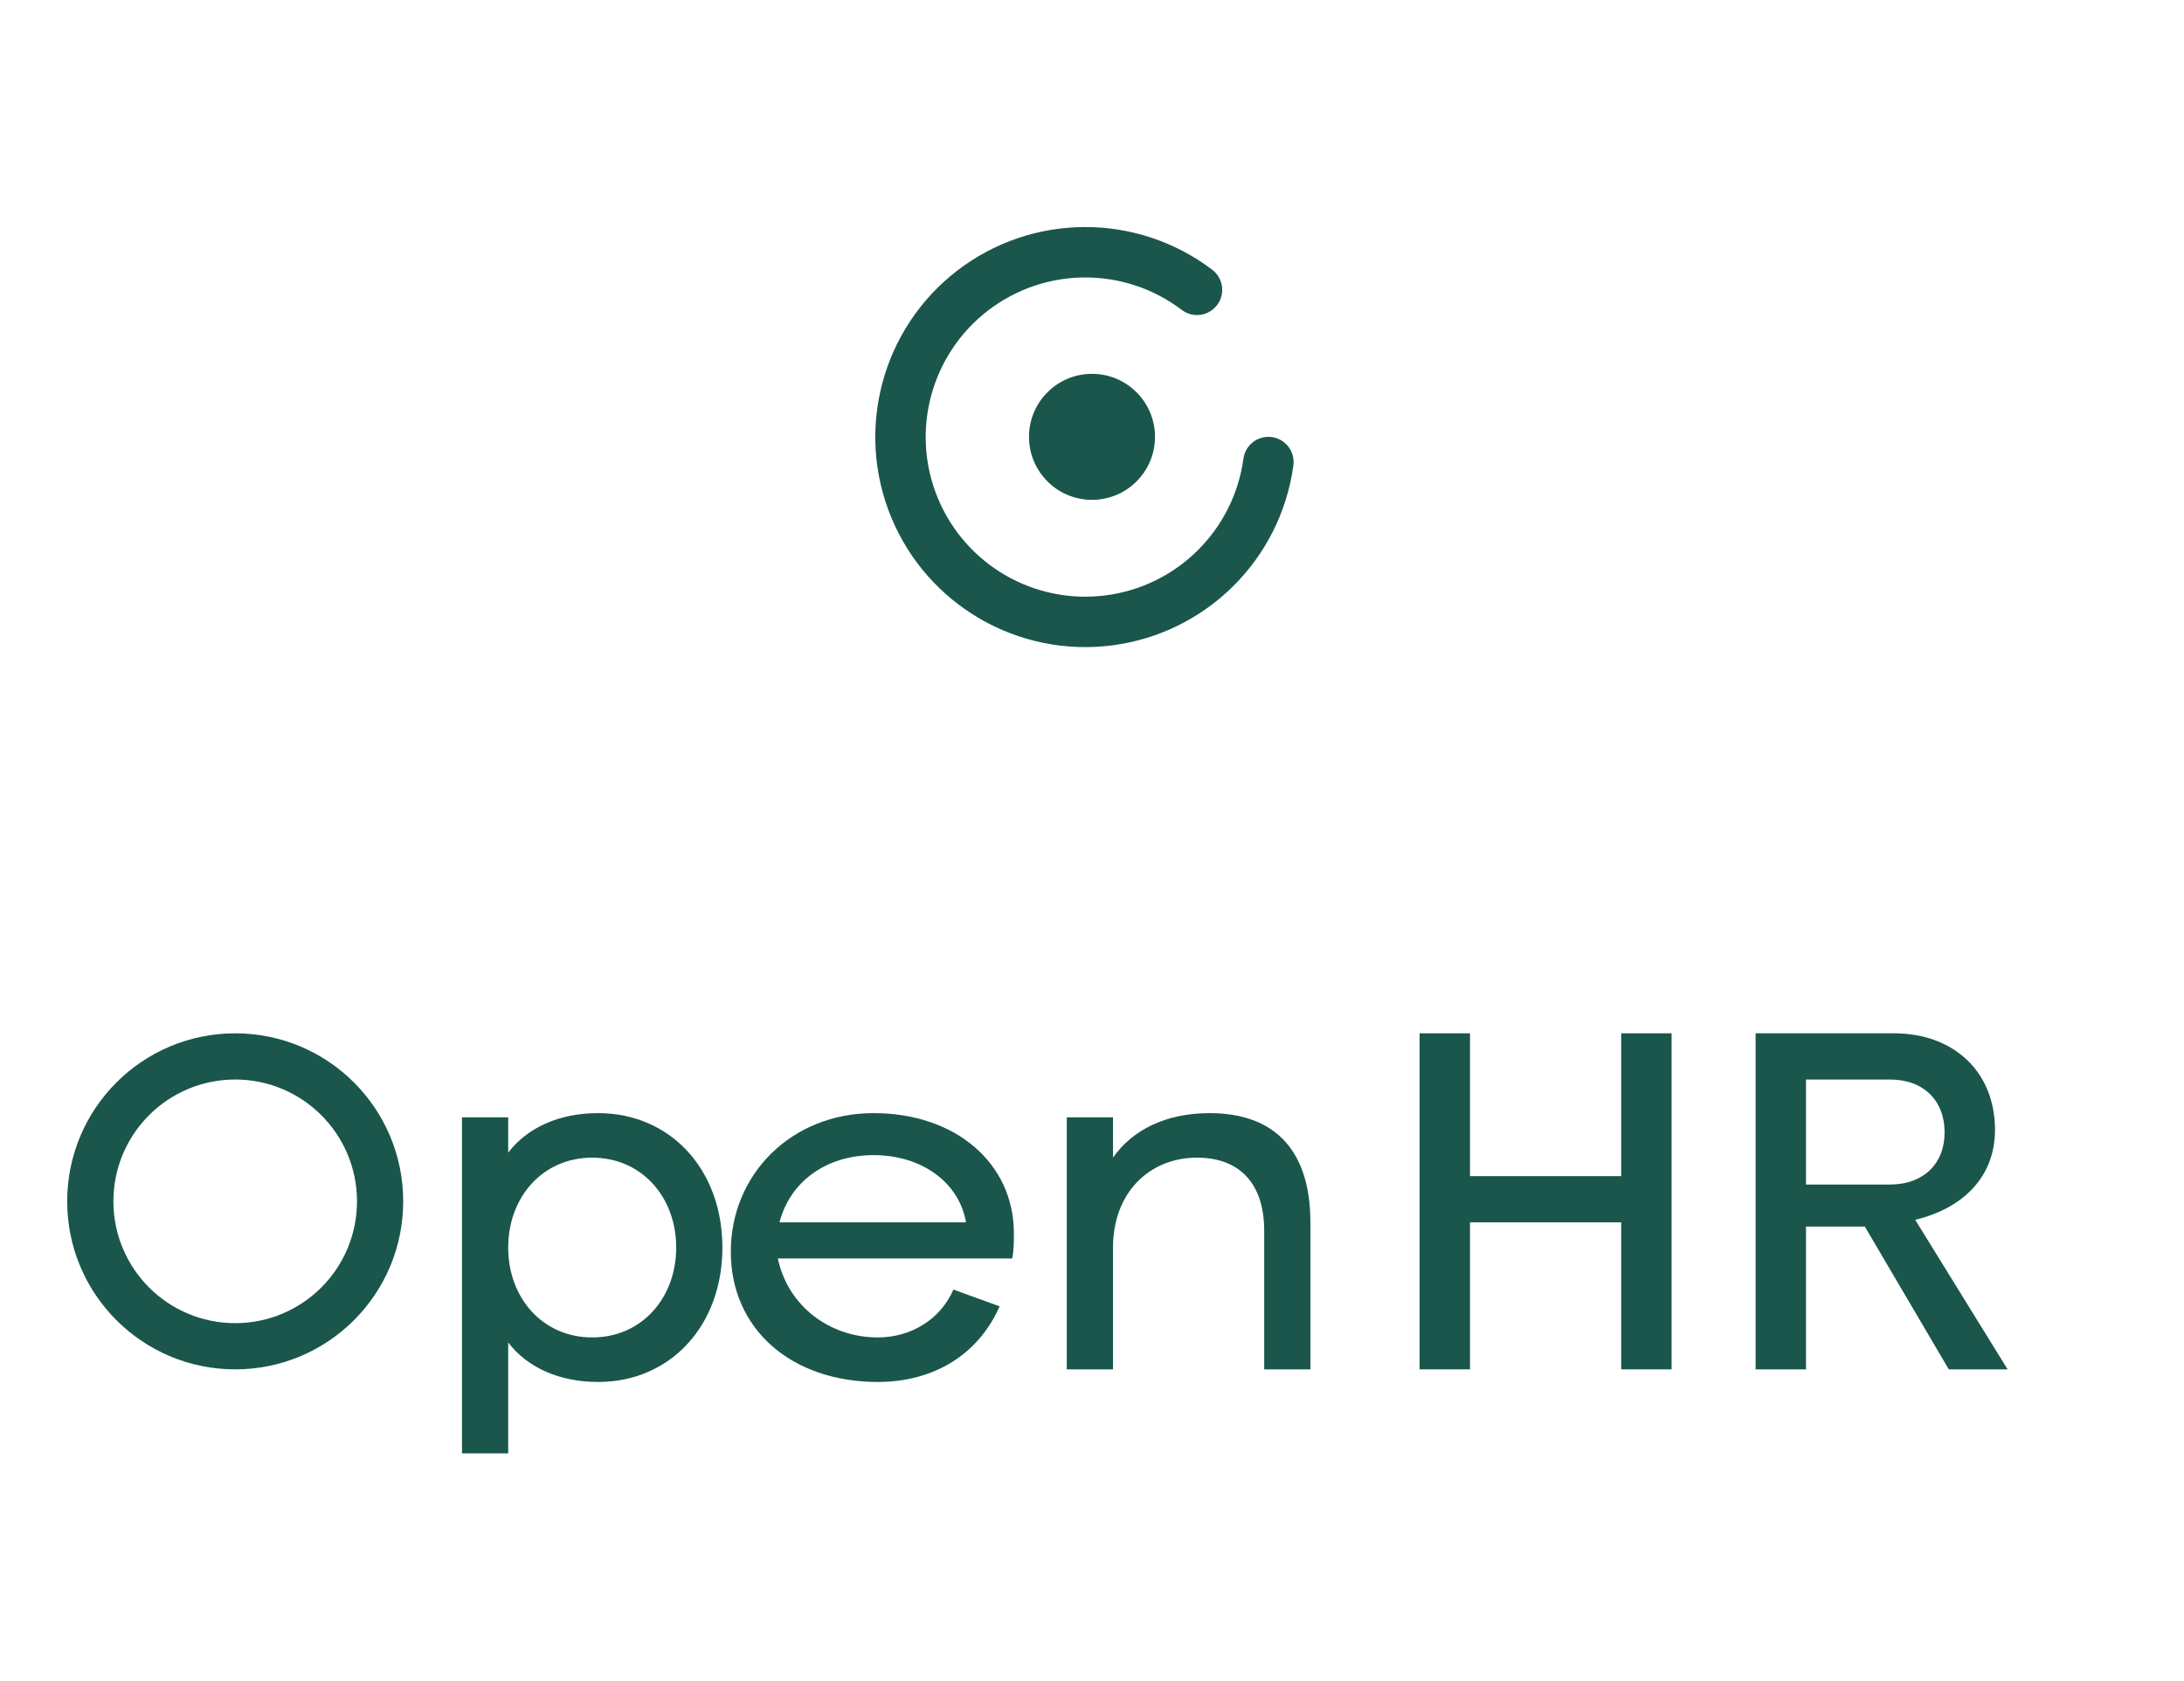
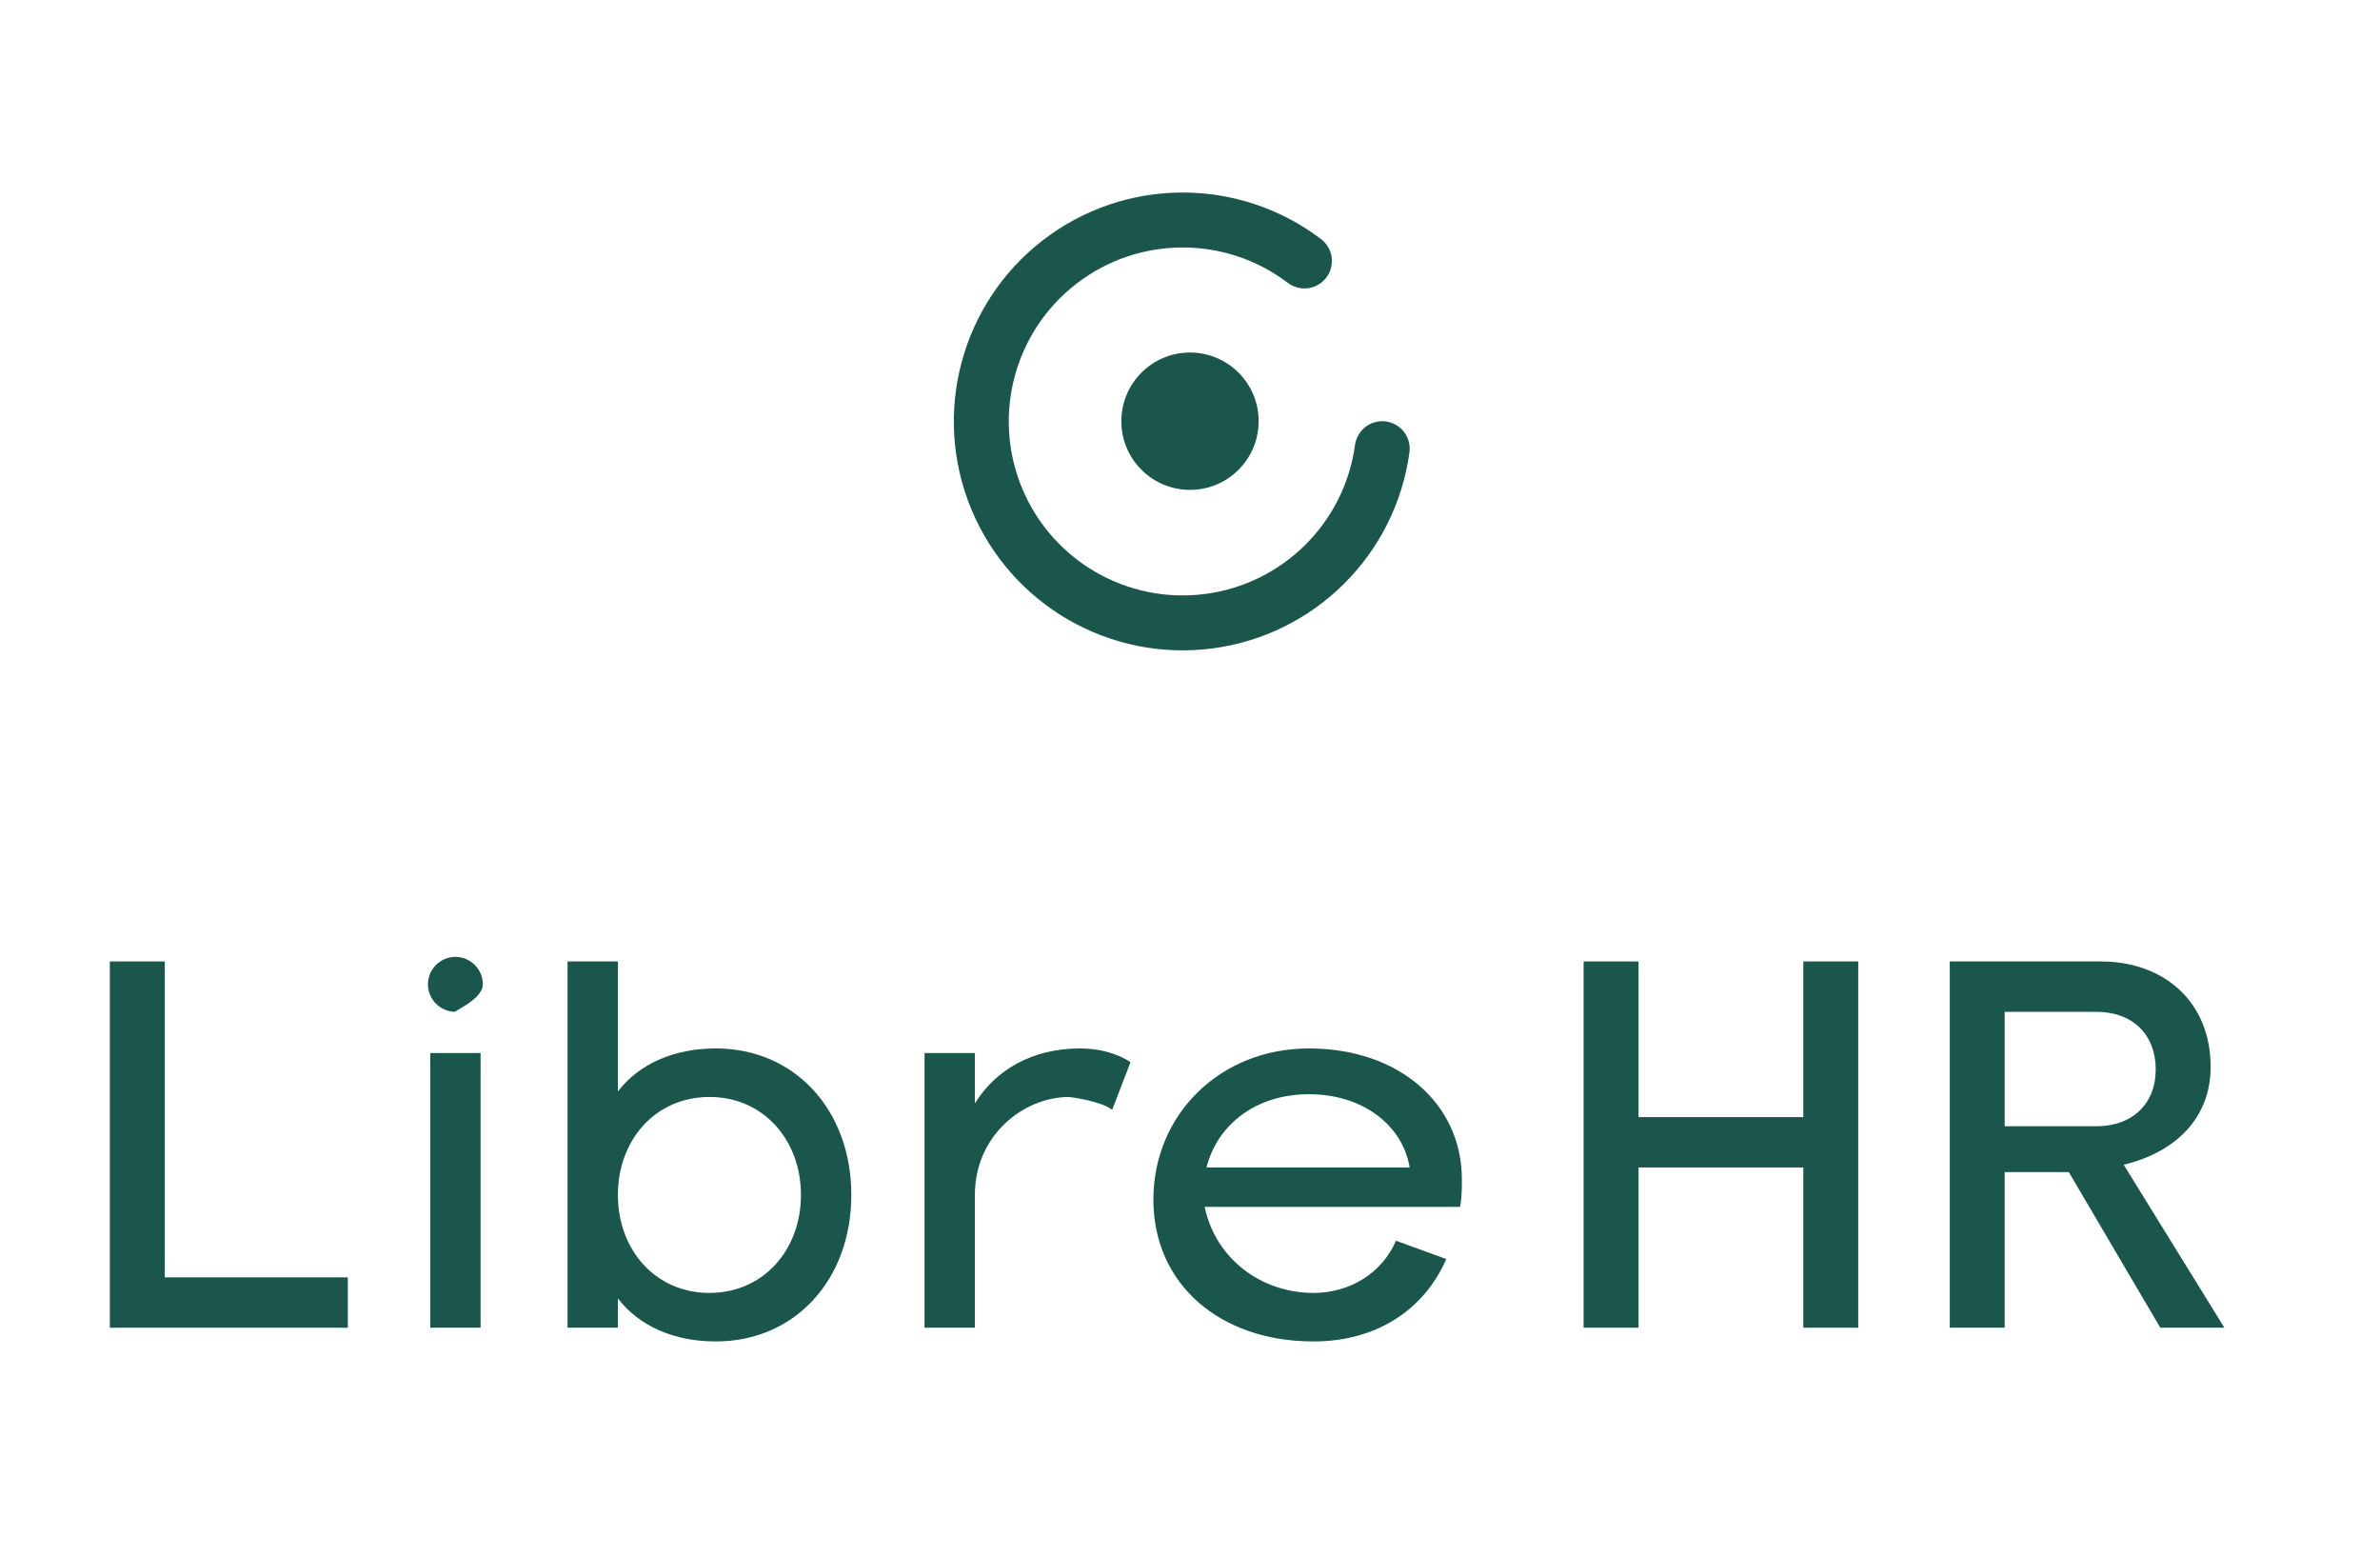
- <svg xmlns="http://www.w3.org/2000/svg" viewBox="0 0 260 200" width="260" height="200" fill="none">
-   <g transform="translate(98, 20)">
+ <svg xmlns="http://www.w3.org/2000/svg" viewBox="0 0 260 170" width="260" height="170" fill="none">
+   <g transform="translate(98, 14)">
    <path d="M 44.5 14.5 A 22 22 0 1 0 53 35" stroke="#1a564b" stroke-width="6" stroke-linecap="round" />
    <circle cx="32" cy="32" r="7.5" fill="#1a564b" />
  </g>
-   <g fill="#1a564b" transform="translate(6, 110)">
-     <path d="M 22 13 C 10.95 13 2 21.95 2 33 C 2 44.05 10.95 53 22 53 C 33.05 53 42 44.05 42 33 C 42 21.95 33.05 13 22 13 Z M 22 18.5 C 30.01 18.5 36.5 24.99 36.5 33 C 36.5 41.01 30.01 47.5 22 47.5 C 13.99 47.5 7.5 41.01 7.5 33 C 7.5 24.99 13.99 18.5 22 18.5 Z" />
-     <path d="M 49 23 L 54.5 23 L 54.5 27.2 C 56.8 24.2 60.6 22.5 65.2 22.5 C 73.8 22.5 80 29.2 80 38.5 C 80 47.8 73.8 54.5 65.2 54.5 C 60.6 54.5 56.8 52.8 54.5 49.8 L 54.5 63 L 49 63 Z M 64.5 27.8 C 58.6 27.8 54.5 32.5 54.5 38.5 C 54.5 44.5 58.6 49.2 64.5 49.2 C 70.4 49.2 74.5 44.5 74.5 38.5 C 74.5 32.5 70.4 27.8 64.5 27.8 Z" />
-     <path d="M 98 22.5 C 88.2 22.5 81 29.8 81 39 C 81 48.2 88.2 54.5 98.5 54.5 C 105.2 54.5 110.5 51.2 113 45.5 L 107.5 43.5 C 106 47 102.5 49.2 98.5 49.2 C 92.8 49.2 87.8 45.5 86.6 39.8 L 114.5 39.8 C 114.7 38.8 114.7 37.8 114.7 36.8 C 114.7 28.5 107.8 22.5 98 22.5 Z M 86.8 35.5 C 88 30.8 92.2 27.5 98 27.5 C 103.8 27.5 108.2 30.8 109 35.5 Z" />
-     <path d="M 121 23 L 126.5 23 L 126.5 27.8 C 128.8 24.5 132.8 22.5 138 22.5 C 146 22.5 150 27.2 150 35.5 L 150 53 L 144.5 53 L 144.5 36.5 C 144.5 30.8 141.5 27.8 136.5 27.8 C 130.8 27.8 126.5 32 126.5 38.5 L 126.5 53 L 121 53 Z" />
-     <path d="M 163 13 L 169 13 L 169 30 L 187 30 L 187 13 L 193 13 L 193 53 L 187 53 L 187 35.5 L 169 35.5 L 169 53 L 163 53 Z" />
-     <path d="M 203 13 L 219.5 13 C 226.5 13 231.5 17.5 231.5 24.5 C 231.5 30 227.8 33.8 222 35.2 L 233 53 L 226 53 L 216 36 L 209 36 L 209 53 L 203 53 Z M 209 18.5 L 209 31 L 219 31 C 223 31 225.5 28.5 225.5 24.8 C 225.5 21 223 18.5 219 18.5 Z" />
+   <g fill="#1a564b" transform="translate(0, 92)">
+     <path d="M 12 13 L 18 13 L 18 47.5 L 38 47.5 L 38 53 L 12 53 Z" />
+     <path d="M 47 23 L 52.5 23 L 52.5 53 L 47 53 Z M 49.75 12.5 C 51.4 12.5 52.75 13.85 52.75 15.5 C 52.75 17.15 49.4 18.5 49.75 18.5 C 48.1 18.5 46.75 17.15 46.75 15.5 C 46.75 13.85 48.1 12.5 49.75 12.5 Z" />
+     <path d="M 62 13 L 67.5 13 L 67.5 27.2 C 69.8 24.2 73.6 22.5 78.2 22.5 C 86.8 22.5 93 29.2 93 38.5 C 93 47.8 86.8 54.5 78.2 54.5 C 73.6 54.5 69.8 52.8 67.5 49.8 L 67.5 53 L 62 53 Z M 77.5 27.8 C 71.6 27.8 67.5 32.5 67.5 38.5 C 67.5 44.5 71.6 49.2 77.5 49.2 C 83.4 49.2 87.5 44.5 87.5 38.5 C 87.5 32.5 83.4 27.8 77.5 27.8 Z" />
+     <path d="M 101 23 L 106.5 23 L 106.5 28.5 C 108.8 24.8 112.8 22.5 118 22.5 C 120 22.5 122 23 123.5 24 L 121.5 29.2 C 120.2 28.2 116.8 27.8 116.8 27.8 C 111.8 27.8 106.5 32 106.5 38.5 L 106.5 53 L 101 53 Z" />
+     <path d="M 143 22.5 C 133.2 22.5 126 29.8 126 39 C 126 48.2 133.2 54.5 143.5 54.5 C 150.2 54.5 155.5 51.2 158 45.5 L 152.5 43.5 C 151 47 147.5 49.2 143.5 49.2 C 137.8 49.2 132.8 45.5 131.6 39.8 L 159.5 39.8 C 159.7 38.8 159.7 37.8 159.7 36.8 C 159.7 28.5 152.8 22.5 143 22.5 Z M 131.8 35.5 C 133 30.8 137.2 27.5 143 27.5 C 148.8 27.5 153.2 30.8 154 35.5 Z" />
+     <path d="M 173 13 L 179 13 L 179 30 L 197 30 L 197 13 L 203 13 L 203 53 L 197 53 L 197 35.5 L 179 35.5 L 179 53 L 173 53 Z" />
+     <path d="M 213 13 L 229.5 13 C 236.5 13 241.5 17.5 241.5 24.5 C 241.5 30 237.8 33.8 232 35.2 L 243 53 L 236 53 L 226 36 L 219 36 L 219 53 L 213 53 Z M 219 18.5 L 219 31 L 229 31 C 233 31 235.5 28.5 235.5 24.8 C 235.5 21 233 18.5 229 18.5 Z" />
  </g>
</svg>
